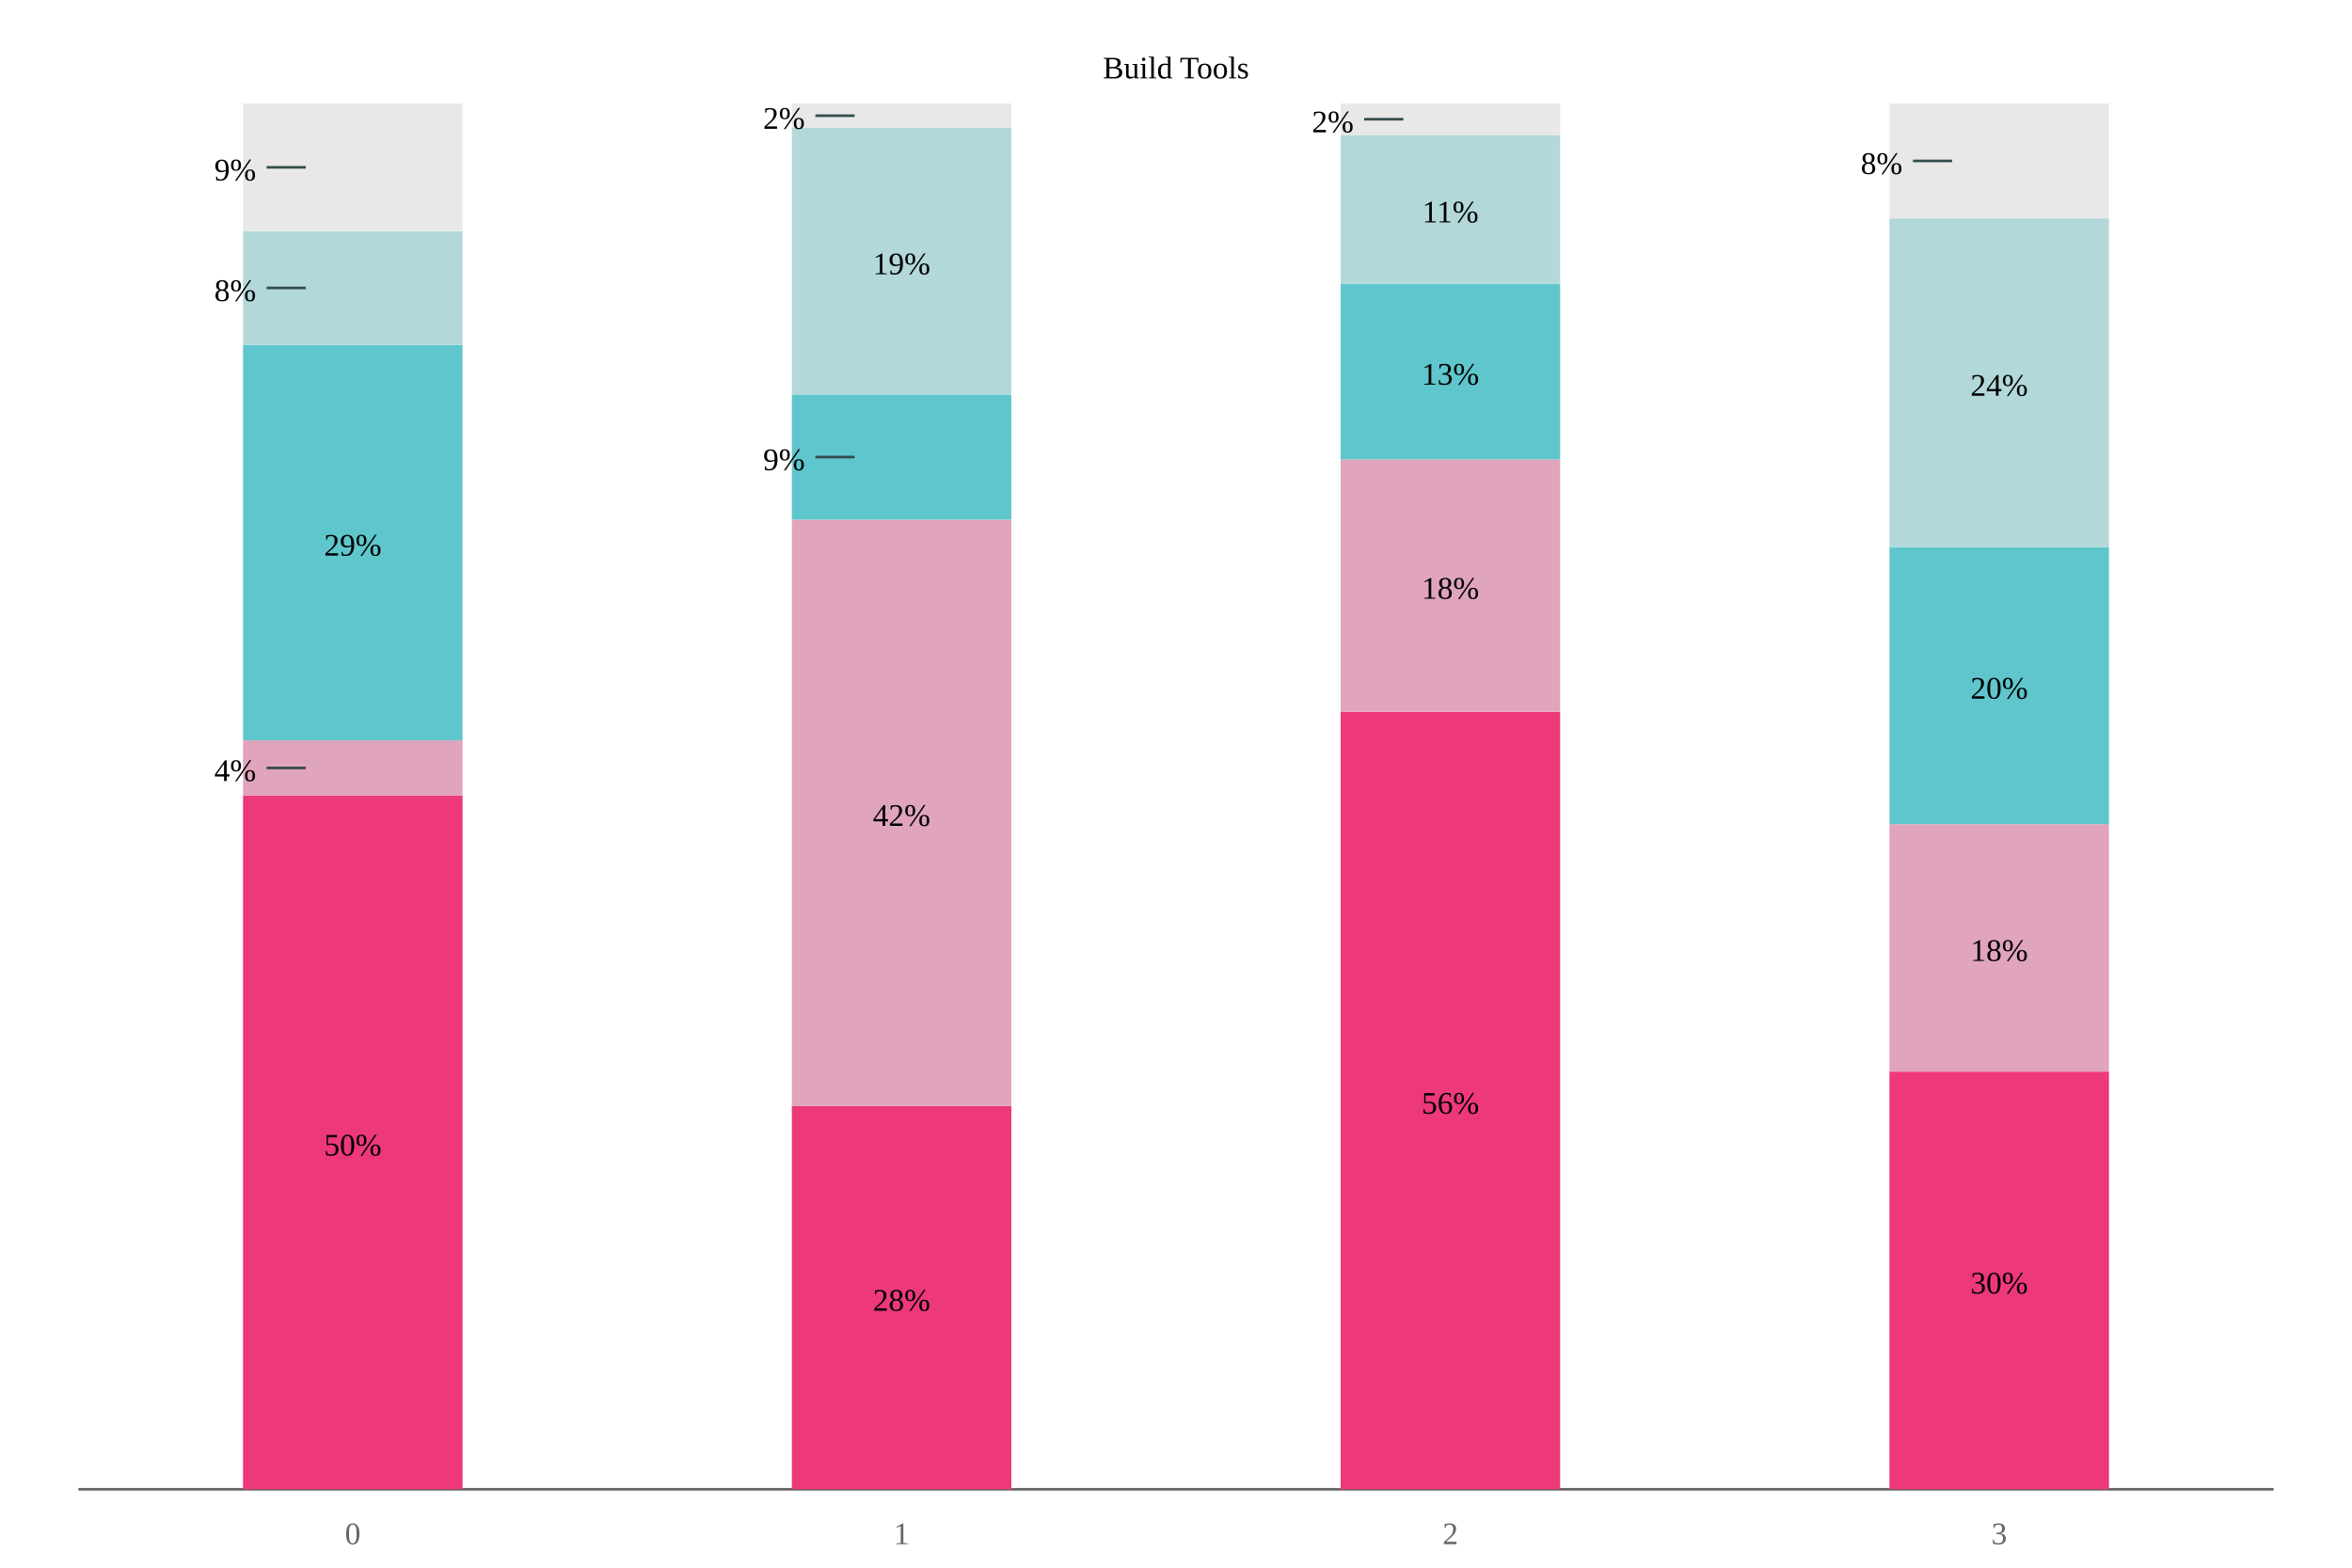
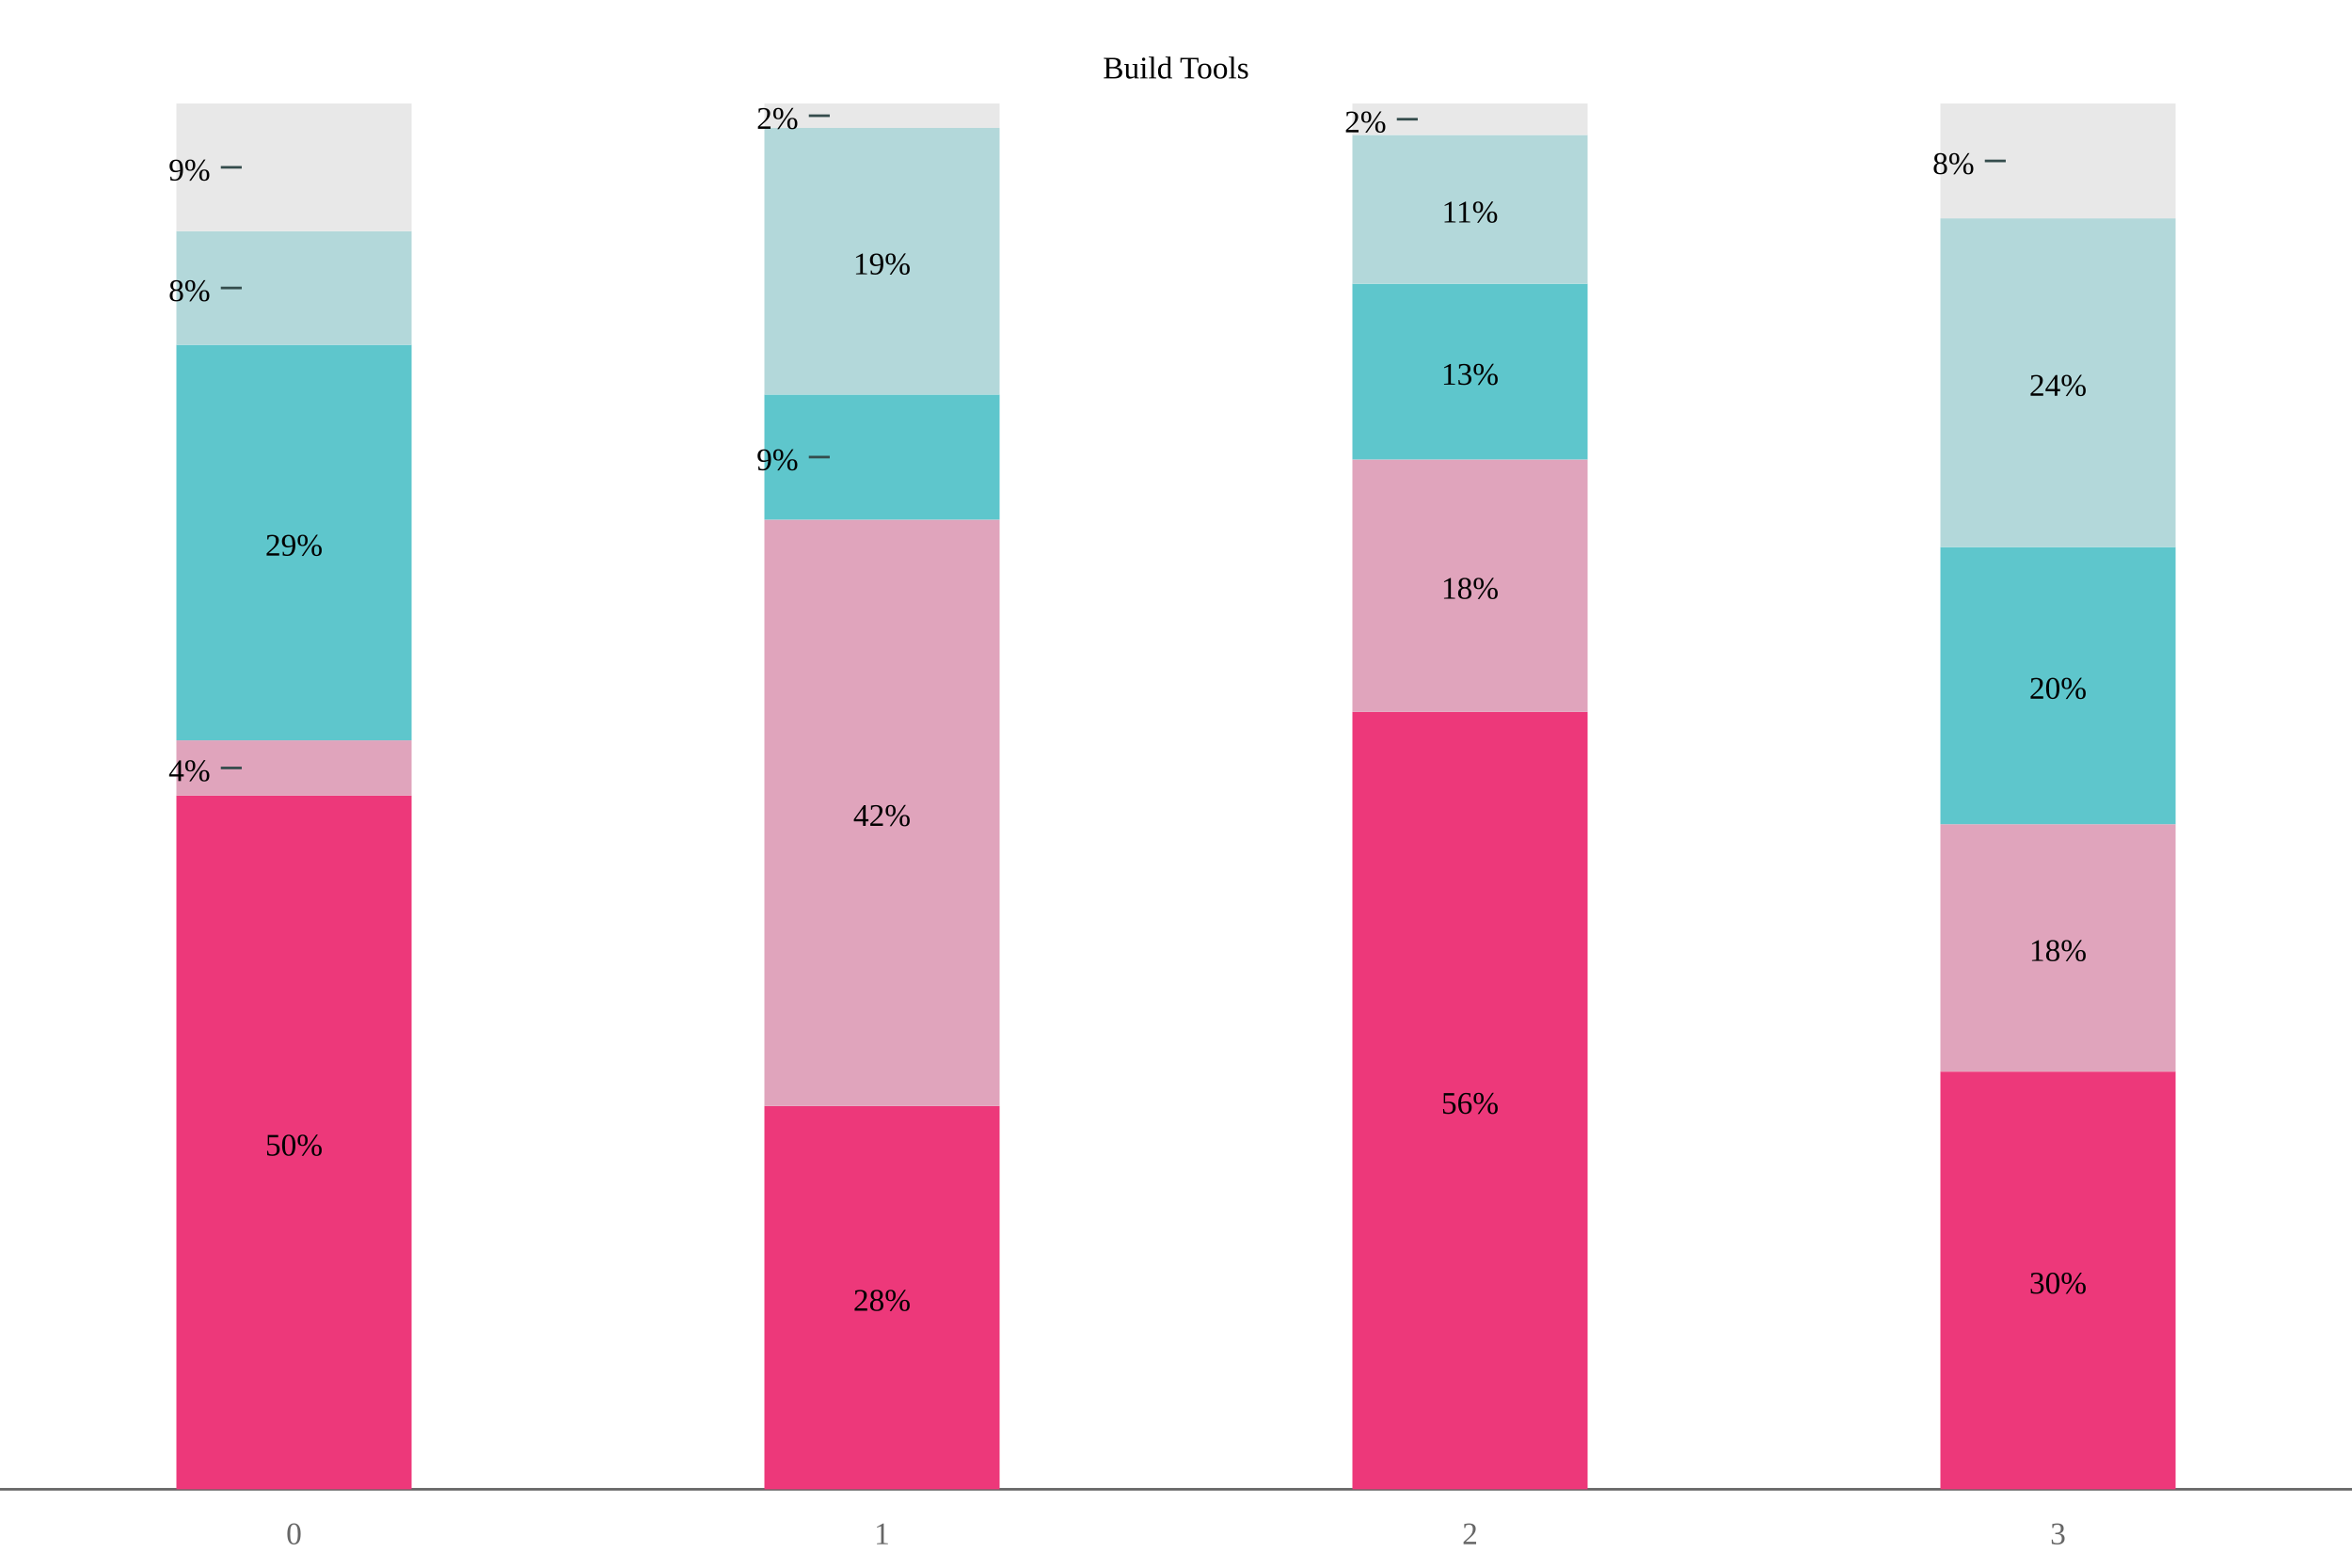
<svg class="recharts-surface" width="900" height="600" viewbox="0 0 900 600" version="1.1" data-reactid="1205">
  <g class="recharts-layer recharts-x-axis" data-reactid="1206">
    <g class="recharts-layer recharts-cartesian-axis" data-reactid="1207">
-       <line class="recharts-cartesian-axis-line" width="840" height="30" x="30" y="570" stroke="#666" fill="none" x1="30" y1="570" x2="870" y2="570" data-reactid="1208" />
+       <line class="recharts-cartesian-axis-line" width="900" height="30" x="0" y="570" stroke="#666" fill="none" x1="0" y1="570" x2="900" y2="570" data-reactid="1208" />
      <g class="recharts-cartesian-axis-ticks" data-reactid="1209">
        <g class="recharts-cartesian-axis-tick" data-reactid="1210">
-           <text dy="15" text-anchor="middle" width="840" height="30" x="135" y="576" stroke="none" fill="#666" class="recharts-cartesian-axis-tick-value" data-reactid="1211">0</text>
+           <text dy="15" text-anchor="middle" width="900" height="30" x="112.5" y="576" stroke="none" fill="#666" class="recharts-cartesian-axis-tick-value" data-reactid="1211">0</text>
        </g>
        <g class="recharts-cartesian-axis-tick" data-reactid="1212">
-           <text dy="15" text-anchor="middle" width="840" height="30" x="345" y="576" stroke="none" fill="#666" class="recharts-cartesian-axis-tick-value" data-reactid="1213">1</text>
+           <text dy="15" text-anchor="middle" width="900" height="30" x="337.5" y="576" stroke="none" fill="#666" class="recharts-cartesian-axis-tick-value" data-reactid="1213">1</text>
        </g>
        <g class="recharts-cartesian-axis-tick" data-reactid="1214">
-           <text dy="15" text-anchor="middle" width="840" height="30" x="555" y="576" stroke="none" fill="#666" class="recharts-cartesian-axis-tick-value" data-reactid="1215">2</text>
+           <text dy="15" text-anchor="middle" width="900" height="30" x="562.5" y="576" stroke="none" fill="#666" class="recharts-cartesian-axis-tick-value" data-reactid="1215">2</text>
        </g>
        <g class="recharts-cartesian-axis-tick" data-reactid="1216">
-           <text dy="15" text-anchor="middle" width="840" height="30" x="765" y="576" stroke="none" fill="#666" class="recharts-cartesian-axis-tick-value" data-reactid="1217">3</text>
+           <text dy="15" text-anchor="middle" width="900" height="30" x="787.5" y="576" stroke="none" fill="#666" class="recharts-cartesian-axis-tick-value" data-reactid="1217">3</text>
        </g>
      </g>
    </g>
  </g>
  <g class="recharts-layer recharts-bar-graphical" data-reactid="1218">
    <g class="recharts-layer recharts-bar use-again" data-reactid="1219">
      <g class="recharts-layer recharts-bar-rectangles" data-reactid="1220">
        <g style="transform-origin:center bottom;" data-reactid="1221">
-           <path fill="#ed387a" x="93" y="304.494" width="84" height="265.506" stroke="none" stroke-width="1" stroke-dasharray="none" class="recharts-rectangle recharts-bar-rectangle" d="M 93,304.494 h 84 v 265.506 h -84 Z" data-reactid="1222" />
+           <path fill="#ed387a" x="67.5" y="304.494" width="90" height="265.506" stroke="none" stroke-width="1" stroke-dasharray="none" class="recharts-rectangle recharts-bar-rectangle" d="M 67.5,304.494 h 90 v 265.506 h -90 Z" data-reactid="1222" />
        </g>
        <g style="transform-origin:center bottom;" data-reactid="1223">
-           <path fill="#ed387a" x="303" y="423.282" width="84" height="146.718" stroke="none" stroke-width="1" stroke-dasharray="none" class="recharts-rectangle recharts-bar-rectangle" d="M 303,423.282 h 84 v 146.718 h -84 Z" data-reactid="1224" />
+           <path fill="#ed387a" x="292.5" y="423.282" width="90" height="146.718" stroke="none" stroke-width="1" stroke-dasharray="none" class="recharts-rectangle recharts-bar-rectangle" d="M 292.5,423.282 h 90 v 146.718 h -90 Z" data-reactid="1224" />
        </g>
        <g style="transform-origin:center bottom;" data-reactid="1225">
-           <path fill="#ed387a" x="513" y="272.46" width="84" height="297.54" stroke="none" stroke-width="1" stroke-dasharray="none" class="recharts-rectangle recharts-bar-rectangle" d="M 513,272.46 h 84 v 297.54 h -84 Z" data-reactid="1226" />
+           <path fill="#ed387a" x="517.5" y="272.46" width="90" height="297.54" stroke="none" stroke-width="1" stroke-dasharray="none" class="recharts-rectangle recharts-bar-rectangle" d="M 517.5,272.46 h 90 v 297.54 h -90 Z" data-reactid="1226" />
        </g>
        <g style="transform-origin:center bottom;" data-reactid="1227">
-           <path fill="#ed387a" x="723" y="410.115" width="84" height="159.885" stroke="none" stroke-width="1" stroke-dasharray="none" class="recharts-rectangle recharts-bar-rectangle" d="M 723,410.115 h 84 v 159.885 h -84 Z" data-reactid="1228" />
+           <path fill="#ed387a" x="742.5" y="410.115" width="90" height="159.885" stroke="none" stroke-width="1" stroke-dasharray="none" class="recharts-rectangle recharts-bar-rectangle" d="M 742.5,410.115 h 90 v 159.885 h -90 Z" data-reactid="1228" />
        </g>
      </g>
      <g class="recharts-layer recharts-bar-rectangle-labels" data-reactid="1229">
        <g class="recharts-layer recharts-bar-labels" data-reactid="1230">
          <g class="recharts-cartesian-bar-label" data-reactid="1231">
-             <text class="label" x="135" y="442.247" text-anchor="middle" data-reactid="1232">50%</text>
+             <text class="label" x="112.5" y="442.247" text-anchor="middle" data-reactid="1232">50%</text>
          </g>
          <g class="recharts-cartesian-bar-label" data-reactid="1233">
-             <text class="label" x="345" y="501.641" text-anchor="middle" data-reactid="1234">28%</text>
+             <text class="label" x="337.5" y="501.641" text-anchor="middle" data-reactid="1234">28%</text>
          </g>
          <g class="recharts-cartesian-bar-label" data-reactid="1235">
-             <text class="label" x="555" y="426.23" text-anchor="middle" data-reactid="1236">56%</text>
+             <text class="label" x="562.5" y="426.23" text-anchor="middle" data-reactid="1236">56%</text>
          </g>
          <g class="recharts-cartesian-bar-label" data-reactid="1237">
-             <text class="label" x="765" y="495.058" text-anchor="middle" data-reactid="1238">30%</text>
+             <text class="label" x="787.5" y="495.058" text-anchor="middle" data-reactid="1238">30%</text>
          </g>
        </g>
      </g>
    </g>
    <g class="recharts-layer recharts-bar not-use-again" data-reactid="1239">
      <g class="recharts-layer recharts-bar-rectangles" data-reactid="1240">
        <g style="transform-origin:center bottom;" data-reactid="1241">
-           <path fill="#e0a4bc" x="93" y="283.347" width="84" height="21.147" stroke="none" stroke-width="1" stroke-dasharray="none" class="recharts-rectangle recharts-bar-rectangle" d="M 93,283.347 h 84 v 21.147 h -84 Z" data-reactid="1242" />
+           <path fill="#e0a4bc" x="67.5" y="283.347" width="90" height="21.147" stroke="none" stroke-width="1" stroke-dasharray="none" class="recharts-rectangle recharts-bar-rectangle" d="M 67.5,283.347 h 90 v 21.147 h -90 Z" data-reactid="1242" />
        </g>
        <g style="transform-origin:center bottom;" data-reactid="1243">
-           <path fill="#e0a4bc" x="303" y="198.873" width="84" height="224.409" stroke="none" stroke-width="1" stroke-dasharray="none" class="recharts-rectangle recharts-bar-rectangle" d="M 303,198.873 h 84 v 224.409 h -84 Z" data-reactid="1244" />
+           <path fill="#e0a4bc" x="292.5" y="198.873" width="90" height="224.409" stroke="none" stroke-width="1" stroke-dasharray="none" class="recharts-rectangle recharts-bar-rectangle" d="M 292.5,198.873 h 90 v 224.409 h -90 Z" data-reactid="1244" />
        </g>
        <g style="transform-origin:center bottom;" data-reactid="1245">
-           <path fill="#e0a4bc" x="513" y="175.845" width="84" height="96.615" stroke="none" stroke-width="1" stroke-dasharray="none" class="recharts-rectangle recharts-bar-rectangle" d="M 513,175.845 h 84 v 96.615 h -84 Z" data-reactid="1246" />
+           <path fill="#e0a4bc" x="517.5" y="175.845" width="90" height="96.615" stroke="none" stroke-width="1" stroke-dasharray="none" class="recharts-rectangle recharts-bar-rectangle" d="M 517.5,175.845 h 90 v 96.615 h -90 Z" data-reactid="1246" />
        </g>
        <g style="transform-origin:center bottom;" data-reactid="1247">
-           <path fill="#e0a4bc" x="723" y="315.438" width="84" height="94.677" stroke="none" stroke-width="1" stroke-dasharray="none" class="recharts-rectangle recharts-bar-rectangle" d="M 723,315.438 h 84 v 94.677 h -84 Z" data-reactid="1248" />
+           <path fill="#e0a4bc" x="742.5" y="315.438" width="90" height="94.677" stroke="none" stroke-width="1" stroke-dasharray="none" class="recharts-rectangle recharts-bar-rectangle" d="M 742.5,315.438 h 90 v 94.677 h -90 Z" data-reactid="1248" />
        </g>
      </g>
      <g class="recharts-layer recharts-bar-rectangle-labels" data-reactid="1249">
        <g class="recharts-layer recharts-bar-labels" data-reactid="1250">
          <g class="recharts-cartesian-bar-label" data-reactid="1251">
-             <text class="label" x="90" y="298.921" text-anchor="middle" data-reactid="1252">4%</text>
-             <line x1="102" y1="293.921" x2="117" y2="293.921" stroke="#344c4c" stroke-width="1" data-reactid="1253" />
+             <text class="label" x="72.5" y="298.921" text-anchor="middle" data-reactid="1252">4%</text>
+             <line x1="84.5" y1="293.921" x2="92.5" y2="293.921" stroke="#344c4c" stroke-width="1" data-reactid="1253" />
          </g>
          <g class="recharts-cartesian-bar-label" data-reactid="1254">
-             <text class="label" x="345" y="316.077" text-anchor="middle" data-reactid="1255">42%</text>
+             <text class="label" x="337.5" y="316.077" text-anchor="middle" data-reactid="1255">42%</text>
          </g>
          <g class="recharts-cartesian-bar-label" data-reactid="1256">
-             <text class="label" x="555" y="229.152" text-anchor="middle" data-reactid="1257">18%</text>
+             <text class="label" x="562.5" y="229.152" text-anchor="middle" data-reactid="1257">18%</text>
          </g>
          <g class="recharts-cartesian-bar-label" data-reactid="1258">
-             <text class="label" x="765" y="367.776" text-anchor="middle" data-reactid="1259">18%</text>
+             <text class="label" x="787.5" y="367.776" text-anchor="middle" data-reactid="1259">18%</text>
          </g>
        </g>
      </g>
    </g>
    <g class="recharts-layer recharts-bar want-to-learn" data-reactid="1260">
      <g class="recharts-layer recharts-bar-rectangles" data-reactid="1261">
        <g style="transform-origin:center bottom;" data-reactid="1262">
-           <path fill="#5ec6cc" x="93" y="131.955" width="84" height="151.392" stroke="none" stroke-width="1" stroke-dasharray="none" class="recharts-rectangle recharts-bar-rectangle" d="M 93,131.955 h 84 v 151.392 h -84 Z" data-reactid="1263" />
+           <path fill="#5ec6cc" x="67.5" y="131.955" width="90" height="151.392" stroke="none" stroke-width="1" stroke-dasharray="none" class="recharts-rectangle recharts-bar-rectangle" d="M 67.5,131.955 h 90 v 151.392 h -90 Z" data-reactid="1263" />
        </g>
        <g style="transform-origin:center bottom;" data-reactid="1264">
-           <path fill="#5ec6cc" x="303" y="150.993" width="84" height="47.88" stroke="none" stroke-width="1" stroke-dasharray="none" class="recharts-rectangle recharts-bar-rectangle" d="M 303,150.993 h 84 v 47.88 h -84 Z" data-reactid="1265" />
+           <path fill="#5ec6cc" x="292.5" y="150.993" width="90" height="47.88" stroke="none" stroke-width="1" stroke-dasharray="none" class="recharts-rectangle recharts-bar-rectangle" d="M 292.5,150.993 h 90 v 47.88 h -90 Z" data-reactid="1265" />
        </g>
        <g style="transform-origin:center bottom;" data-reactid="1266">
-           <path fill="#5ec6cc" x="513" y="108.585" width="84" height="67.26" stroke="none" stroke-width="1" stroke-dasharray="none" class="recharts-rectangle recharts-bar-rectangle" d="M 513,108.585 h 84 v 67.26 h -84 Z" data-reactid="1267" />
+           <path fill="#5ec6cc" x="517.5" y="108.585" width="90" height="67.26" stroke="none" stroke-width="1" stroke-dasharray="none" class="recharts-rectangle recharts-bar-rectangle" d="M 517.5,108.585 h 90 v 67.26 h -90 Z" data-reactid="1267" />
        </g>
        <g style="transform-origin:center bottom;" data-reactid="1268">
-           <path fill="#5ec6cc" x="723" y="209.361" width="84" height="106.077" stroke="none" stroke-width="1" stroke-dasharray="none" class="recharts-rectangle recharts-bar-rectangle" d="M 723,209.361 h 84 v 106.077 h -84 Z" data-reactid="1269" />
+           <path fill="#5ec6cc" x="742.5" y="209.361" width="90" height="106.077" stroke="none" stroke-width="1" stroke-dasharray="none" class="recharts-rectangle recharts-bar-rectangle" d="M 742.5,209.361 h 90 v 106.077 h -90 Z" data-reactid="1269" />
        </g>
      </g>
      <g class="recharts-layer recharts-bar-rectangle-labels" data-reactid="1270">
        <g class="recharts-layer recharts-bar-labels" data-reactid="1271">
          <g class="recharts-cartesian-bar-label" data-reactid="1272">
-             <text class="label" x="135" y="212.651" text-anchor="middle" data-reactid="1273">29%</text>
+             <text class="label" x="112.5" y="212.651" text-anchor="middle" data-reactid="1273">29%</text>
          </g>
          <g class="recharts-cartesian-bar-label" data-reactid="1274">
-             <text class="label" x="300" y="179.933" text-anchor="middle" data-reactid="1275">9%</text>
-             <line x1="312" y1="174.933" x2="327" y2="174.933" stroke="#344c4c" stroke-width="1" data-reactid="1276" />
+             <text class="label" x="297.5" y="179.933" text-anchor="middle" data-reactid="1275">9%</text>
+             <line x1="309.5" y1="174.933" x2="317.5" y2="174.933" stroke="#344c4c" stroke-width="1" data-reactid="1276" />
          </g>
          <g class="recharts-cartesian-bar-label" data-reactid="1277">
-             <text class="label" x="555" y="147.215" text-anchor="middle" data-reactid="1278">13%</text>
+             <text class="label" x="562.5" y="147.215" text-anchor="middle" data-reactid="1278">13%</text>
          </g>
          <g class="recharts-cartesian-bar-label" data-reactid="1279">
-             <text class="label" x="765" y="267.399" text-anchor="middle" data-reactid="1280">20%</text>
+             <text class="label" x="787.5" y="267.399" text-anchor="middle" data-reactid="1280">20%</text>
          </g>
        </g>
      </g>
    </g>
    <g class="recharts-layer recharts-bar not-interested" data-reactid="1281">
      <g class="recharts-layer recharts-bar-rectangles" data-reactid="1282">
        <g style="transform-origin:center bottom;" data-reactid="1283">
-           <path fill="#b3d8da" x="93" y="88.464" width="84" height="43.491" stroke="none" stroke-width="1" stroke-dasharray="none" class="recharts-rectangle recharts-bar-rectangle" d="M 93,88.464 h 84 v 43.491 h -84 Z" data-reactid="1284" />
+           <path fill="#b3d8da" x="67.5" y="88.464" width="90" height="43.491" stroke="none" stroke-width="1" stroke-dasharray="none" class="recharts-rectangle recharts-bar-rectangle" d="M 67.5,88.464 h 90 v 43.491 h -90 Z" data-reactid="1284" />
        </g>
        <g style="transform-origin:center bottom;" data-reactid="1285">
-           <path fill="#b3d8da" x="303" y="48.963" width="84" height="102.03" stroke="none" stroke-width="1" stroke-dasharray="none" class="recharts-rectangle recharts-bar-rectangle" d="M 303,48.963 h 84 v 102.03 h -84 Z" data-reactid="1286" />
+           <path fill="#b3d8da" x="292.5" y="48.963" width="90" height="102.03" stroke="none" stroke-width="1" stroke-dasharray="none" class="recharts-rectangle recharts-bar-rectangle" d="M 292.5,48.963 h 90 v 102.03 h -90 Z" data-reactid="1286" />
        </g>
        <g style="transform-origin:center bottom;" data-reactid="1287">
-           <path fill="#b3d8da" x="513" y="51.642" width="84" height="56.943" stroke="none" stroke-width="1" stroke-dasharray="none" class="recharts-rectangle recharts-bar-rectangle" d="M 513,51.642 h 84 v 56.943 h -84 Z" data-reactid="1288" />
+           <path fill="#b3d8da" x="517.5" y="51.642" width="90" height="56.943" stroke="none" stroke-width="1" stroke-dasharray="none" class="recharts-rectangle recharts-bar-rectangle" d="M 517.5,51.642 h 90 v 56.943 h -90 Z" data-reactid="1288" />
        </g>
        <g style="transform-origin:center bottom;" data-reactid="1289">
-           <path fill="#b3d8da" x="723" y="83.562" width="84" height="125.799" stroke="none" stroke-width="1" stroke-dasharray="none" class="recharts-rectangle recharts-bar-rectangle" d="M 723,83.562 h 84 v 125.799 h -84 Z" data-reactid="1290" />
+           <path fill="#b3d8da" x="742.5" y="83.562" width="90" height="125.799" stroke="none" stroke-width="1" stroke-dasharray="none" class="recharts-rectangle recharts-bar-rectangle" d="M 742.5,83.562 h 90 v 125.799 h -90 Z" data-reactid="1290" />
        </g>
      </g>
      <g class="recharts-layer recharts-bar-rectangle-labels" data-reactid="1291">
        <g class="recharts-layer recharts-bar-labels" data-reactid="1292">
          <g class="recharts-cartesian-bar-label" data-reactid="1293">
-             <text class="label" x="90" y="115.21" text-anchor="middle" data-reactid="1294">8%</text>
-             <line x1="102" y1="110.21" x2="117" y2="110.21" stroke="#344c4c" stroke-width="1" data-reactid="1295" />
+             <text class="label" x="72.5" y="115.21" text-anchor="middle" data-reactid="1294">8%</text>
+             <line x1="84.5" y1="110.21" x2="92.5" y2="110.21" stroke="#344c4c" stroke-width="1" data-reactid="1295" />
          </g>
          <g class="recharts-cartesian-bar-label" data-reactid="1296">
-             <text class="label" x="345" y="104.978" text-anchor="middle" data-reactid="1297">19%</text>
+             <text class="label" x="337.5" y="104.978" text-anchor="middle" data-reactid="1297">19%</text>
          </g>
          <g class="recharts-cartesian-bar-label" data-reactid="1298">
-             <text class="label" x="555" y="85.114" text-anchor="middle" data-reactid="1299">11%</text>
+             <text class="label" x="562.5" y="85.114" text-anchor="middle" data-reactid="1299">11%</text>
          </g>
          <g class="recharts-cartesian-bar-label" data-reactid="1300">
-             <text class="label" x="765" y="151.461" text-anchor="middle" data-reactid="1301">24%</text>
+             <text class="label" x="787.5" y="151.461" text-anchor="middle" data-reactid="1301">24%</text>
          </g>
        </g>
      </g>
    </g>
    <g class="recharts-layer recharts-bar never-heard" data-reactid="1302">
      <g class="recharts-layer recharts-bar-rectangles" data-reactid="1303">
        <g style="transform-origin:center bottom;" data-reactid="1304">
-           <path fill="#e8e8e8" x="93" y="39.615" width="84" height="48.849" stroke="none" stroke-width="1" stroke-dasharray="none" class="recharts-rectangle recharts-bar-rectangle" d="M 93,39.615 h 84 v 48.849 h -84 Z" data-reactid="1305" />
+           <path fill="#e8e8e8" x="67.5" y="39.615" width="90" height="48.849" stroke="none" stroke-width="1" stroke-dasharray="none" class="recharts-rectangle recharts-bar-rectangle" d="M 67.5,39.615 h 90 v 48.849 h -90 Z" data-reactid="1305" />
        </g>
        <g style="transform-origin:center bottom;" data-reactid="1306">
-           <path fill="#e8e8e8" x="303" y="39.615" width="84" height="9.348" stroke="none" stroke-width="1" stroke-dasharray="none" class="recharts-rectangle recharts-bar-rectangle" d="M 303,39.615 h 84 v 9.348 h -84 Z" data-reactid="1307" />
+           <path fill="#e8e8e8" x="292.5" y="39.615" width="90" height="9.348" stroke="none" stroke-width="1" stroke-dasharray="none" class="recharts-rectangle recharts-bar-rectangle" d="M 292.5,39.615 h 90 v 9.348 h -90 Z" data-reactid="1307" />
        </g>
        <g style="transform-origin:center bottom;" data-reactid="1308">
-           <path fill="#e8e8e8" x="513" y="39.615" width="84" height="12.027" stroke="none" stroke-width="1" stroke-dasharray="none" class="recharts-rectangle recharts-bar-rectangle" d="M 513,39.615 h 84 v 12.027 h -84 Z" data-reactid="1309" />
+           <path fill="#e8e8e8" x="517.5" y="39.615" width="90" height="12.027" stroke="none" stroke-width="1" stroke-dasharray="none" class="recharts-rectangle recharts-bar-rectangle" d="M 517.5,39.615 h 90 v 12.027 h -90 Z" data-reactid="1309" />
        </g>
        <g style="transform-origin:center bottom;" data-reactid="1310">
-           <path fill="#e8e8e8" x="723" y="39.615" width="84" height="43.947" stroke="none" stroke-width="1" stroke-dasharray="none" class="recharts-rectangle recharts-bar-rectangle" d="M 723,39.615 h 84 v 43.947 h -84 Z" data-reactid="1311" />
+           <path fill="#e8e8e8" x="742.5" y="39.615" width="90" height="43.947" stroke="none" stroke-width="1" stroke-dasharray="none" class="recharts-rectangle recharts-bar-rectangle" d="M 742.5,39.615 h 90 v 43.947 h -90 Z" data-reactid="1311" />
        </g>
      </g>
      <g class="recharts-layer recharts-bar-rectangle-labels" data-reactid="1312">
        <g class="recharts-layer recharts-bar-labels" data-reactid="1313">
          <g class="recharts-cartesian-bar-label" data-reactid="1314">
-             <text class="label" x="90" y="69.04" text-anchor="middle" data-reactid="1315">9%</text>
-             <line x1="102" y1="64.04" x2="117" y2="64.04" stroke="#344c4c" stroke-width="1" data-reactid="1316" />
+             <text class="label" x="72.5" y="69.04" text-anchor="middle" data-reactid="1315">9%</text>
+             <line x1="84.5" y1="64.04" x2="92.5" y2="64.04" stroke="#344c4c" stroke-width="1" data-reactid="1316" />
          </g>
          <g class="recharts-cartesian-bar-label" data-reactid="1317">
-             <text class="label" x="300" y="49.289" text-anchor="middle" data-reactid="1318">2%</text>
-             <line x1="312" y1="44.289" x2="327" y2="44.289" stroke="#344c4c" stroke-width="1" data-reactid="1319" />
+             <text class="label" x="297.5" y="49.289" text-anchor="middle" data-reactid="1318">2%</text>
+             <line x1="309.5" y1="44.289" x2="317.5" y2="44.289" stroke="#344c4c" stroke-width="1" data-reactid="1319" />
          </g>
          <g class="recharts-cartesian-bar-label" data-reactid="1320">
-             <text class="label" x="510" y="50.629" text-anchor="middle" data-reactid="1321">2%</text>
-             <line x1="522" y1="45.629" x2="537" y2="45.629" stroke="#344c4c" stroke-width="1" data-reactid="1322" />
+             <text class="label" x="522.5" y="50.629" text-anchor="middle" data-reactid="1321">2%</text>
+             <line x1="534.5" y1="45.629" x2="542.5" y2="45.629" stroke="#344c4c" stroke-width="1" data-reactid="1322" />
          </g>
          <g class="recharts-cartesian-bar-label" data-reactid="1323">
-             <text class="label" x="720" y="66.588" text-anchor="middle" data-reactid="1324">8%</text>
-             <line x1="732" y1="61.588" x2="747" y2="61.588" stroke="#344c4c" stroke-width="1" data-reactid="1325" />
+             <text class="label" x="747.5" y="66.588" text-anchor="middle" data-reactid="1324">8%</text>
+             <line x1="759.5" y1="61.588" x2="767.5" y2="61.588" stroke="#344c4c" stroke-width="1" data-reactid="1325" />
          </g>
        </g>
      </g>
    </g>
  </g>
  <text fill="black" x="50%" y="30" text-anchor="middle" data-reactid="1326">Build Tools</text>
  <defs data-reactid="1327">
    <pattern id="pe8e8e8" patternunits="userSpaceOnUse" width="10" height="10" data-reactid="1328">
      <path d="M 0,10 l 10,-10 M -2.5,2.5 l 5,-5 M 7.5,12.5 l 5,-5" stroke-width="2" shape-rendering="auto" stroke="#e8e8e8" stroke-linecap="square" data-reactid="1329" />
    </pattern>
    <pattern id="pdadada" patternunits="userSpaceOnUse" width="10" height="10" data-reactid="1330">
      <path d="M 0,10 l 10,-10 M -2.5,2.5 l 5,-5 M 7.5,12.5 l 5,-5" stroke-width="2" shape-rendering="auto" stroke="#dadada" stroke-linecap="square" data-reactid="1331" />
    </pattern>
    <pattern id="pcecece" patternunits="userSpaceOnUse" width="10" height="10" data-reactid="1332">
      <path d="M 0,10 l 10,-10 M -2.5,2.5 l 5,-5 M 7.5,12.5 l 5,-5" stroke-width="2" shape-rendering="auto" stroke="#cecece" stroke-linecap="square" data-reactid="1333" />
    </pattern>
    <pattern id="pdadada" patternunits="userSpaceOnUse" width="10" height="10" data-reactid="1334">
      <path d="M 0,10 l 10,-10 M -2.5,2.5 l 5,-5 M 7.5,12.5 l 5,-5" stroke-width="2" shape-rendering="auto" stroke="#dadada" stroke-linecap="square" data-reactid="1335" />
    </pattern>
    <pattern id="pcecece" patternunits="userSpaceOnUse" width="10" height="10" data-reactid="1336">
      <path d="M 0,10 l 10,-10 M -2.5,2.5 l 5,-5 M 7.5,12.5 l 5,-5" stroke-width="2" shape-rendering="auto" stroke="#cecece" stroke-linecap="square" data-reactid="1337" />
    </pattern>
  </defs>
</svg>
